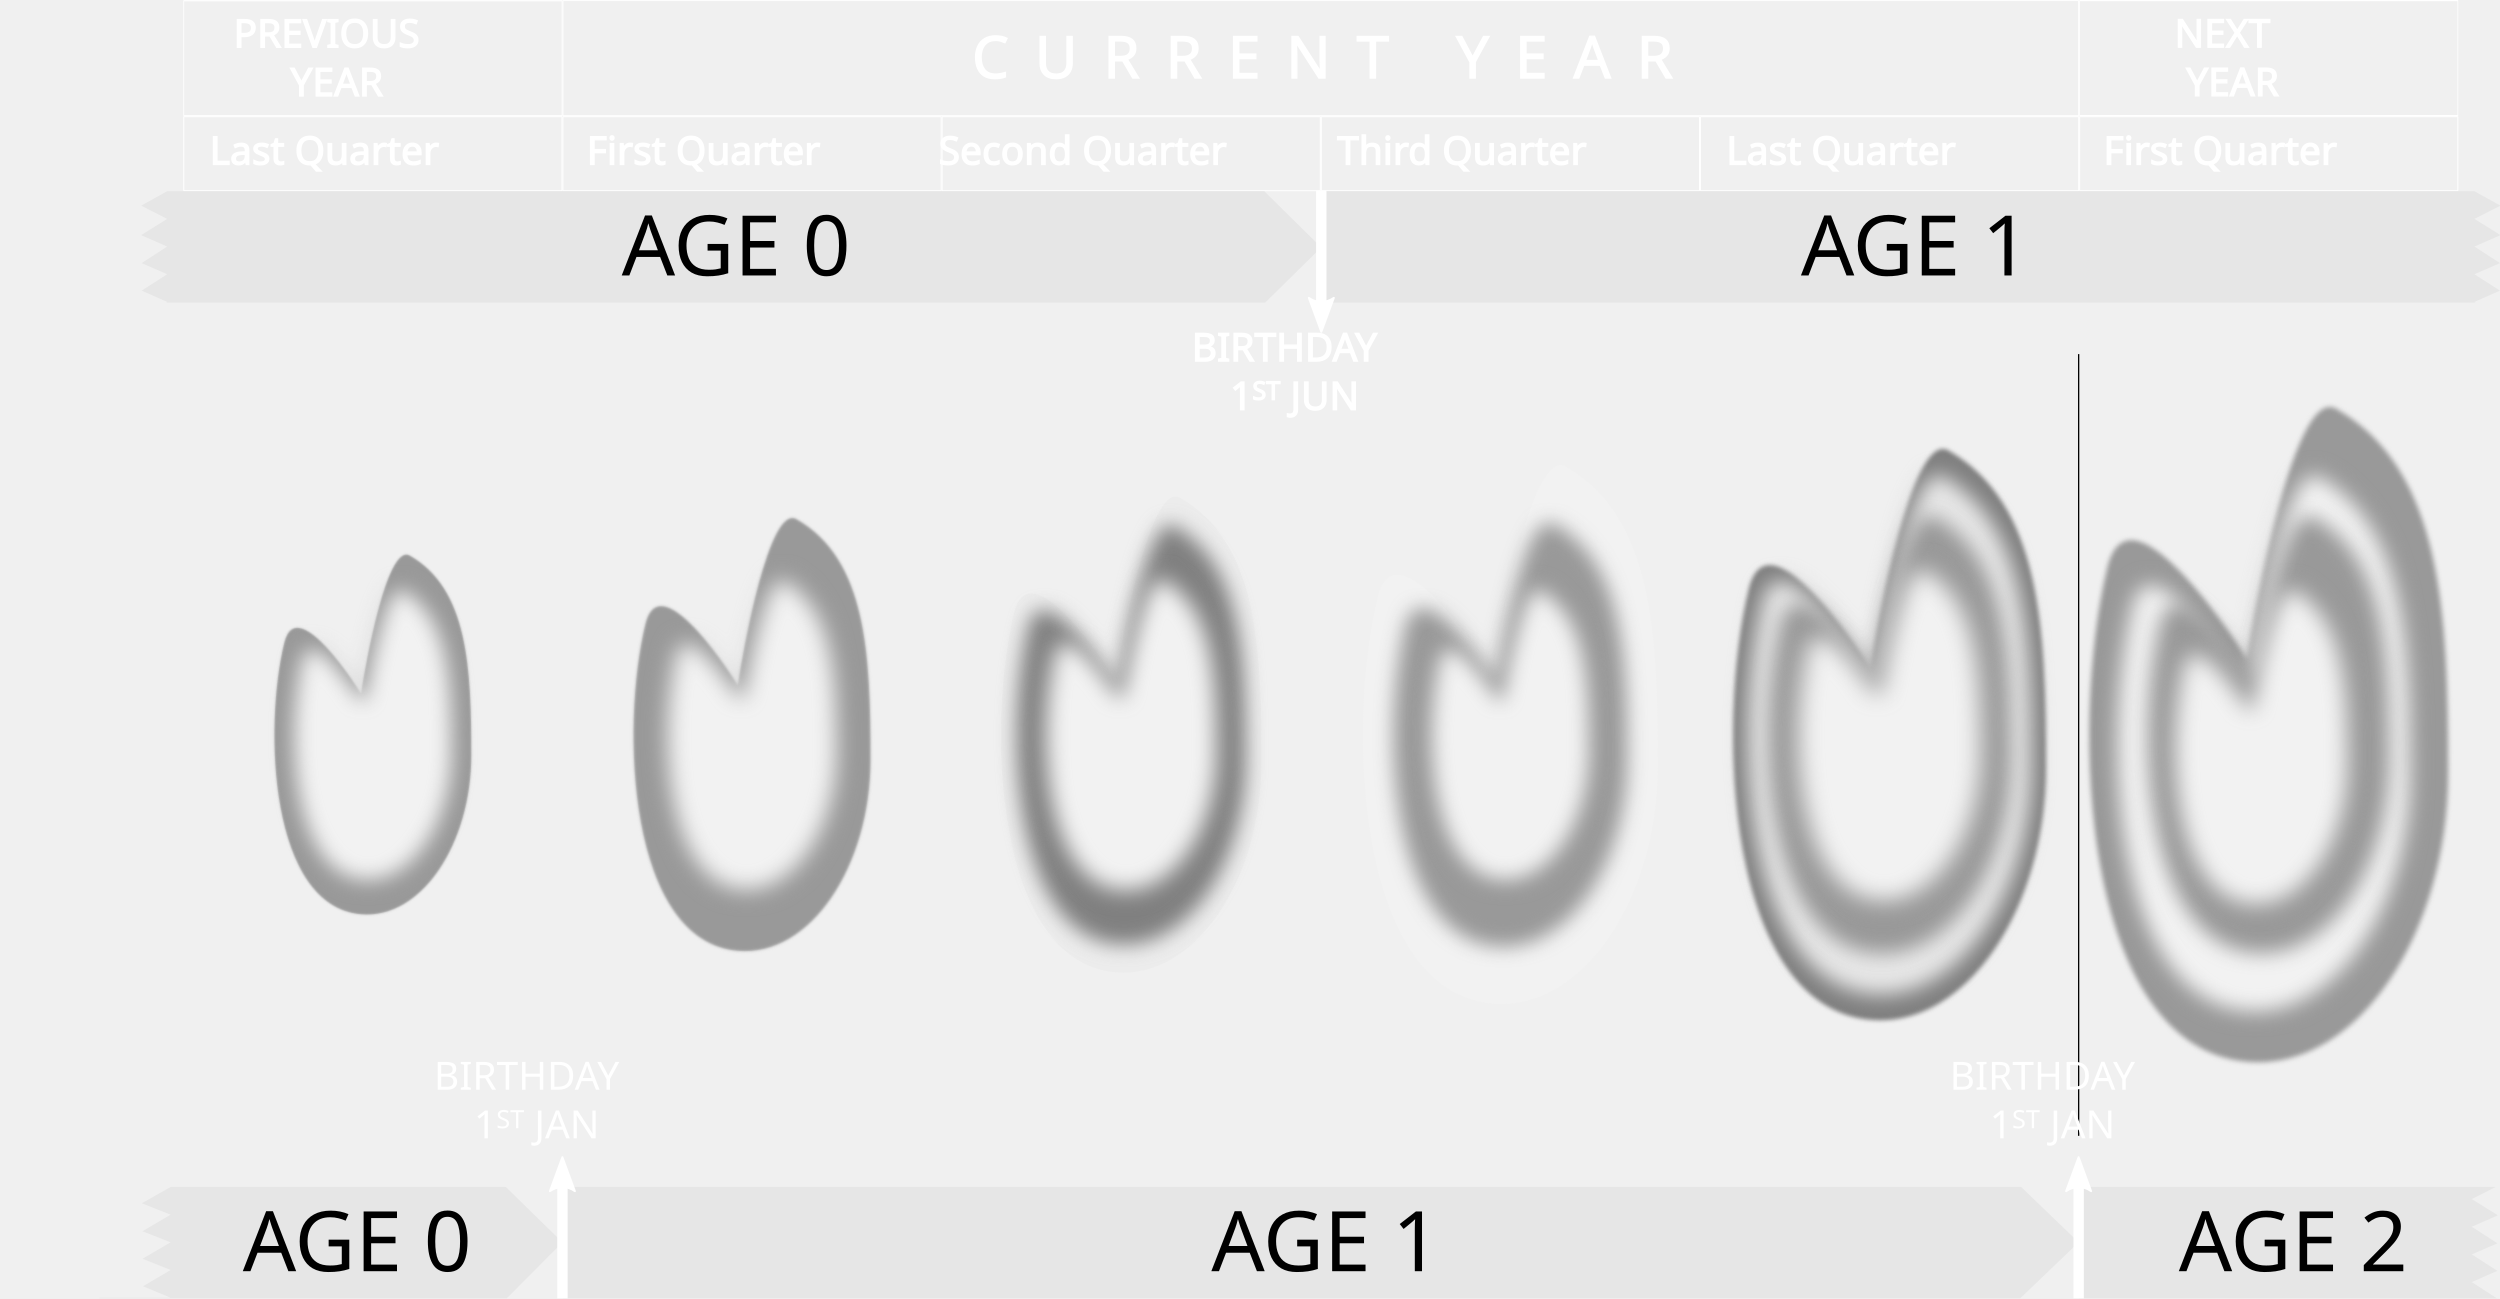
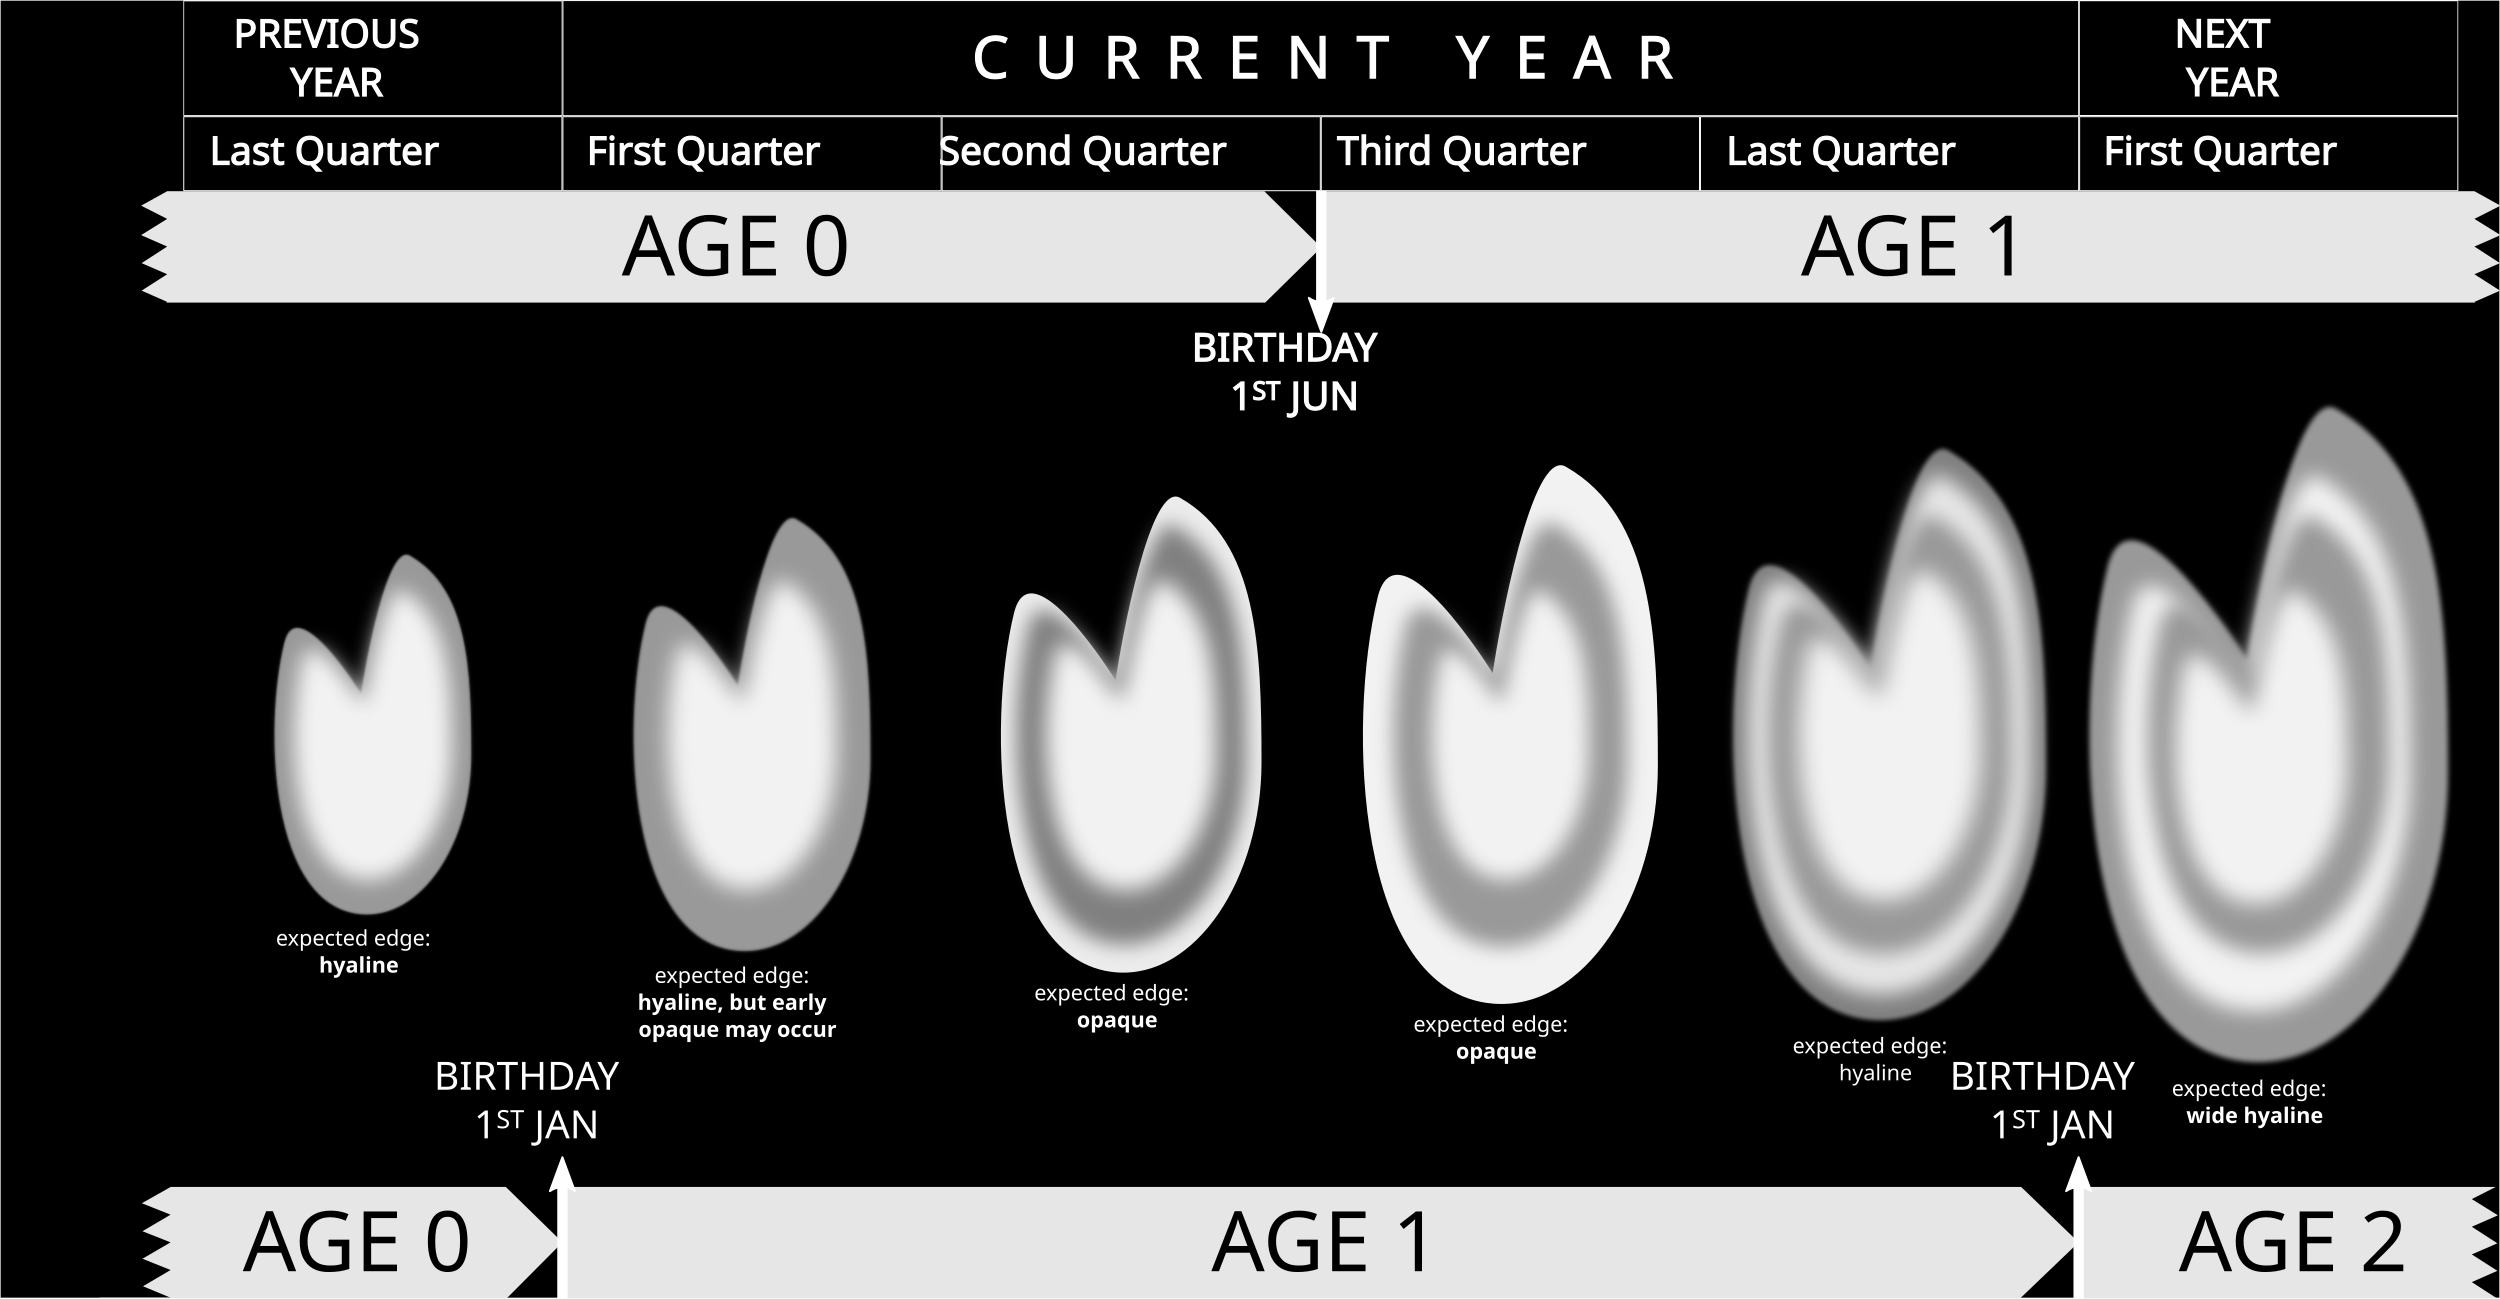
<svg xmlns="http://www.w3.org/2000/svg" version="1.1" id="svg2" viewBox="0 0 1927.507 1001.025" height="282.512mm" width="543.985mm">
  <defs id="defs4">
    <marker orient="auto" refY="0" refX="0" id="marker19517" style="overflow:visible">
      <path id="path19519" style="fill:#ffffff;fill-opacity:1;fill-rule:evenodd;stroke:#ffffff;stroke-width:0.625;stroke-linejoin:round;stroke-opacity:1" d="M 8.719,4.034 -2.207,0.016 8.719,-4.002 c -1.745,2.372 -1.735,5.617 -6e-7,8.035 z" transform="matrix(-0.3,0,0,-0.3,0.69,0)" />
    </marker>
    <marker orient="auto" refY="0" refX="0" id="marker19469" style="overflow:visible">
      <path id="path19471" d="M 0,0 5,-5 -12.5,0 5,5 0,0 Z" style="fill:#000000;fill-opacity:1;fill-rule:evenodd;stroke:#000000;stroke-width:1pt;stroke-opacity:1" transform="matrix(-0.2,0,0,-0.2,-1.2,0)" />
    </marker>
    <marker orient="auto" refY="0" refX="0" id="Arrow2Send" style="overflow:visible">
      <path id="path18204" style="fill:#000000;fill-opacity:1;fill-rule:evenodd;stroke:#000000;stroke-width:0.625;stroke-linejoin:round;stroke-opacity:1" d="M 8.719,4.034 -2.207,0.016 8.719,-4.002 c -1.745,2.372 -1.735,5.617 -6e-7,8.035 z" transform="matrix(-0.3,0,0,-0.3,0.69,0)" />
    </marker>
    <marker orient="auto" refY="0" refX="0" id="DiamondM" style="overflow:visible">
      <path id="path18253" d="M 0,-7.071 -7.071,0 0,7.071 7.071,0 0,-7.071 Z" style="fill:#000000;fill-opacity:1;fill-rule:evenodd;stroke:#000000;stroke-width:1pt;stroke-opacity:1" transform="scale(0.4,0.4)" />
    </marker>
    <marker orient="auto" refY="0" refX="0" id="Arrow2Lend" style="overflow:visible">
      <path id="path18192" style="fill:#000000;fill-opacity:1;fill-rule:evenodd;stroke:#000000;stroke-width:0.625;stroke-linejoin:round;stroke-opacity:1" d="M 8.719,4.034 -2.207,0.016 8.719,-4.002 c -1.745,2.372 -1.735,5.617 -6e-7,8.035 z" transform="matrix(-1.1,0,0,-1.1,-1.1,0)" />
    </marker>
    <marker orient="auto" refY="0" refX="0" id="marker19399" style="overflow:visible">
      <path id="path19401" d="M 0,0 5,-5 -12.5,0 5,5 0,0 Z" style="fill:#000000;fill-opacity:1;fill-rule:evenodd;stroke:#000000;stroke-width:1pt;stroke-opacity:1" transform="matrix(-0.2,0,0,-0.2,-1.2,0)" />
    </marker>
    <marker orient="auto" refY="0" refX="0" id="marker19205" style="overflow:visible">
      <path id="path19207" d="M 0,0 5,-5 -12.5,0 5,5 0,0 Z" style="fill:#000000;fill-opacity:1;fill-rule:evenodd;stroke:#000000;stroke-width:1pt;stroke-opacity:1" transform="matrix(-0.2,0,0,-0.2,-1.2,0)" />
    </marker>
    <marker style="overflow:visible" id="marker18567" refX="0" refY="0" orient="auto">
      <path transform="matrix(-0.2,0,0,-0.2,-1.2,0)" style="fill:#000000;fill-opacity:1;fill-rule:evenodd;stroke:#000000;stroke-width:1pt;stroke-opacity:1" d="M 0,0 5,-5 -12.5,0 5,5 0,0 Z" id="path18569" />
    </marker>
    <marker style="overflow:visible" id="Arrow1Send" refX="0" refY="0" orient="auto">
      <path transform="matrix(-0.2,0,0,-0.2,-1.2,0)" style="fill:#000000;fill-opacity:1;fill-rule:evenodd;stroke:#000000;stroke-width:1pt;stroke-opacity:1" d="M 0,0 5,-5 -12.5,0 5,5 0,0 Z" id="path18186" />
    </marker>
    <marker style="overflow:visible" id="marker18453" refX="0" refY="0" orient="auto">
      <path transform="scale(-0.6,-0.6)" d="M 8.719,4.034 -2.207,0.016 8.719,-4.002 c -1.745,2.372 -1.735,5.617 -6e-7,8.035 z" style="fill:#000000;fill-opacity:1;fill-rule:evenodd;stroke:#000000;stroke-width:0.625;stroke-linejoin:round;stroke-opacity:1" id="path18455" />
    </marker>
    <marker style="overflow:visible" id="Arrow2Mend" refX="0" refY="0" orient="auto">
      <path transform="scale(-0.6,-0.6)" d="M 8.719,4.034 -2.207,0.016 8.719,-4.002 c -1.745,2.372 -1.735,5.617 -6e-7,8.035 z" style="fill:#000000;fill-opacity:1;fill-rule:evenodd;stroke:#000000;stroke-width:0.625;stroke-linejoin:round;stroke-opacity:1" id="path18198" />
    </marker>
    <filter height="1.091" y="-0.045" width="1.166" x="-0.083" id="filter17736" style="color-interpolation-filters:sRGB">
      <feGaussianBlur id="feGaussianBlur17738" stdDeviation="7.641" />
    </filter>
    <filter height="1.091" y="-0.045" width="1.166" x="-0.083" id="filter17740" style="color-interpolation-filters:sRGB">
      <feGaussianBlur id="feGaussianBlur17742" stdDeviation="7.641" />
    </filter>
    <filter height="1.11" y="-0.055" width="1.201" x="-0.1" id="filter17744" style="color-interpolation-filters:sRGB">
      <feGaussianBlur id="feGaussianBlur17746" stdDeviation="7.641" />
    </filter>
    <filter height="1.11" y="-0.055" width="1.201" x="-0.1" id="filter17748" style="color-interpolation-filters:sRGB">
      <feGaussianBlur id="feGaussianBlur17750" stdDeviation="7.641" />
    </filter>
    <filter height="1.161" y="-0.081" width="1.295" x="-0.148" id="filter17752" style="color-interpolation-filters:sRGB">
      <feGaussianBlur id="feGaussianBlur17754" stdDeviation="7.641" />
    </filter>
    <filter height="1.161" y="-0.081" width="1.295" x="-0.148" id="filter17756" style="color-interpolation-filters:sRGB">
      <feGaussianBlur id="feGaussianBlur17758" stdDeviation="7.641" />
    </filter>
    <filter height="1.11" y="-0.055" width="1.201" x="-0.1" id="filter17760" style="color-interpolation-filters:sRGB">
      <feGaussianBlur id="feGaussianBlur17762" stdDeviation="7.641" />
    </filter>
    <filter height="1.161" y="-0.081" width="1.295" x="-0.148" id="filter17764" style="color-interpolation-filters:sRGB">
      <feGaussianBlur id="feGaussianBlur17766" stdDeviation="7.641" />
    </filter>
    <filter height="1.11" y="-0.055" width="1.201" x="-0.1" id="filter17768" style="color-interpolation-filters:sRGB">
      <feGaussianBlur id="feGaussianBlur17770" stdDeviation="7.641" />
    </filter>
    <filter height="1.161" y="-0.081" width="1.295" x="-0.148" id="filter17772" style="color-interpolation-filters:sRGB">
      <feGaussianBlur id="feGaussianBlur17774" stdDeviation="7.641" />
    </filter>
    <filter height="1.161" y="-0.081" width="1.295" x="-0.148" id="filter17776" style="color-interpolation-filters:sRGB">
      <feGaussianBlur id="feGaussianBlur17778" stdDeviation="7.641" />
    </filter>
    <filter height="1.161" y="-0.081" width="1.295" x="-0.148" id="filter17780" style="color-interpolation-filters:sRGB">
      <feGaussianBlur id="feGaussianBlur17782" stdDeviation="7.641" />
    </filter>
    <filter height="1.019" y="-0.009" width="1.034" x="-0.017" id="filter17981" style="color-interpolation-filters:sRGB">
      <feGaussianBlur id="feGaussianBlur17983" stdDeviation="1.955" />
    </filter>
    <filter height="1.019" y="-0.009" width="1.034" x="-0.017" id="filter17989" style="color-interpolation-filters:sRGB">
      <feGaussianBlur id="feGaussianBlur17991" stdDeviation="1.704" />
    </filter>
    <filter height="1.019" y="-0.009" width="1.034" x="-0.017" id="filter18025" style="color-interpolation-filters:sRGB">
      <feGaussianBlur id="feGaussianBlur18027" stdDeviation="1.292" />
    </filter>
    <filter height="1.019" y="-0.009" width="1.034" x="-0.017" id="filter18065" style="color-interpolation-filters:sRGB">
      <feGaussianBlur id="feGaussianBlur18067" stdDeviation="1.073" />
    </filter>
    <marker orient="auto" refY="0" refX="0" id="marker19517-9" style="overflow:visible">
      <path id="path19519-9" style="fill:#000000;fill-opacity:1;fill-rule:evenodd;stroke:#000000;stroke-width:0.625;stroke-linejoin:round;stroke-opacity:1" d="M 8.719,4.034 -2.207,0.016 8.719,-4.002 c -1.745,2.372 -1.735,5.617 -6e-7,8.035 z" transform="matrix(-0.3,0,0,-0.3,0.69,0)" />
    </marker>
    <marker orient="auto" refY="0" refX="0" id="marker19517-8" style="overflow:visible">
      <path id="path19519-1" style="fill:#ffffff;fill-opacity:1;fill-rule:evenodd;stroke:#ffffff;stroke-width:0.625;stroke-linejoin:round;stroke-opacity:1" d="M 8.719,4.034 -2.207,0.016 8.719,-4.002 c -1.745,2.372 -1.735,5.617 -6e-7,8.035 z" transform="matrix(-0.3,0,0,-0.3,0.69,0)" />
    </marker>
    <marker orient="auto" refY="0" refX="0" id="marker19517-8-1" style="overflow:visible">
      <path id="path19519-1-1" style="fill:#ffffff;fill-opacity:1;fill-rule:evenodd;stroke:#ffffff;stroke-width:0.625;stroke-linejoin:round;stroke-opacity:1" d="M 8.719,4.034 -2.207,0.016 8.719,-4.002 c -1.745,2.372 -1.735,5.617 -6e-7,8.035 z" transform="matrix(-0.3,0,0,-0.3,0.69,0)" />
    </marker>
  </defs>
  <g transform="translate(-310.4451,2202.694)" id="layer1">
+     <rect style="opacity:1;fill:#000000;fill-opacity:1;stroke:#ffffff;stroke-width:1;stroke-linecap:butt;stroke-linejoin:round;stroke-miterlimit:4;stroke-dasharray:none;stroke-dashoffset:0" id="rect3505" width="1927.507" height="1001.025" x="310.445" y="-2202.694" />
    <g transform="translate(0,-126)" id="g18625" style="fill:none;stroke:#ffffff">
      <g id="g4795" transform="translate(582.8186,-2212.903)" style="fill:none;stroke:#ffffff">
        <rect y="226.174" x="161.645" height="57.051" width="291.596" id="rect4748" style="opacity:1;fill:none;fill-opacity:1;stroke:#ffffff;stroke-width:0.75;stroke-linecap:square;stroke-linejoin:bevel;stroke-miterlimit:4;stroke-dasharray:none;stroke-opacity:1" />
        <text id="text4750" y="263.005" x="305.158" style="font-style:normal;font-variant:normal;font-weight:normal;font-stretch:normal;font-size:30px;line-height:125%;font-family:'Gill Sans MT';-inkscape-font-specification:'Gill Sans MT, Normal';text-align:center;letter-spacing:0px;word-spacing:0px;writing-mode:lr-tb;text-anchor:middle;fill:#ffffff;fill-opacity:1;stroke:#ffffff;stroke-width:1px;stroke-linecap:butt;stroke-linejoin:miter;stroke-opacity:1;" xml:space="preserve">
          <tspan y="263.005" x="305.158" id="tspan4752">First Quarter</tspan>
        </text>
      </g>
      <g id="g4800" transform="translate(592.0206,-2198.112)" style="fill:none;stroke:#ffffff">
        <rect y="211.383" x="444.789" height="57.051" width="291.596" id="rect4748-9" style="opacity:1;fill:none;fill-opacity:1;stroke:#ffffff;stroke-width:0.75;stroke-linecap:square;stroke-linejoin:bevel;stroke-miterlimit:4;stroke-dasharray:none;stroke-opacity:1" />
        <text id="text4750-0" y="248.214" x="588.302" style="font-style:normal;font-variant:normal;font-weight:normal;font-stretch:normal;font-size:30px;line-height:125%;font-family:'Gill Sans MT';-inkscape-font-specification:'Gill Sans MT, Normal';text-align:center;letter-spacing:0px;word-spacing:0px;writing-mode:lr-tb;text-anchor:middle;fill:#ffffff;fill-opacity:1;stroke:#ffffff;stroke-width:1px;stroke-linecap:butt;stroke-linejoin:miter;stroke-opacity:1;" xml:space="preserve">
          <tspan y="248.214" x="588.302" id="tspan4752-9">Second Quarter</tspan>
        </text>
      </g>
      <g id="g4810" transform="translate(1084.796,-2311.158)" style="fill:none;stroke:#ffffff">
        <rect y="324.429" x="536.705" height="57.051" width="291.596" id="rect4748-1" style="opacity:1;fill:none;fill-opacity:1;stroke:#ffffff;stroke-width:0.75;stroke-linecap:square;stroke-linejoin:bevel;stroke-miterlimit:4;stroke-dasharray:none;stroke-opacity:1" />
        <text id="text4750-7" y="361.261" x="680.218" style="font-style:normal;font-variant:normal;font-weight:normal;font-stretch:normal;font-size:30px;line-height:125%;font-family:'Gill Sans MT';-inkscape-font-specification:'Gill Sans MT, Normal';text-align:center;letter-spacing:0px;word-spacing:0px;writing-mode:lr-tb;text-anchor:middle;fill:#ffffff;fill-opacity:1;stroke:#ffffff;stroke-width:1px;stroke-linecap:butt;stroke-linejoin:miter;stroke-opacity:1;" xml:space="preserve">
          <tspan y="361.261" x="680.218" id="tspan4752-7">Last Quarter</tspan>
        </text>
      </g>
      <g id="g4805" transform="translate(582.2054,-2224.525)" style="fill:none;stroke:#ffffff">
        <rect y="237.796" x="746.95" height="57.051" width="291.596" id="rect4748-11" style="opacity:1;fill:none;fill-opacity:1;stroke:#ffffff;stroke-width:0.75;stroke-linecap:square;stroke-linejoin:bevel;stroke-miterlimit:4;stroke-dasharray:none;stroke-opacity:1" />
        <text id="text4750-5" y="274.627" x="890.463" style="font-style:normal;font-variant:normal;font-weight:normal;font-stretch:normal;font-size:30px;line-height:125%;font-family:'Gill Sans MT';-inkscape-font-specification:'Gill Sans MT, Normal';text-align:center;letter-spacing:0px;word-spacing:0px;writing-mode:lr-tb;text-anchor:middle;fill:#ffffff;fill-opacity:1;stroke:#ffffff;stroke-width:1px;stroke-linecap:butt;stroke-linejoin:miter;stroke-opacity:1;" xml:space="preserve">
          <tspan y="274.627" x="890.463" id="tspan4752-97">Third Quarter</tspan>
        </text>
      </g>
      <g id="g4810-7" transform="translate(-84.58708,-2311.158)" style="fill:none;stroke:#ffffff">
        <rect y="324.429" x="536.705" height="57.051" width="291.596" id="rect4748-1-6" style="opacity:1;fill:none;fill-opacity:1;stroke:#ffffff;stroke-width:0.75;stroke-linecap:square;stroke-linejoin:bevel;stroke-miterlimit:4;stroke-dasharray:none;stroke-opacity:1" />
        <text id="text4750-7-7" y="361.261" x="680.218" style="font-style:normal;font-variant:normal;font-weight:normal;font-stretch:normal;font-size:30px;line-height:125%;font-family:'Gill Sans MT';-inkscape-font-specification:'Gill Sans MT, Normal';text-align:center;letter-spacing:0px;word-spacing:0px;writing-mode:lr-tb;text-anchor:middle;fill:#ffffff;fill-opacity:1;stroke:#ffffff;stroke-width:1px;stroke-linecap:butt;stroke-linejoin:miter;stroke-opacity:1;" xml:space="preserve">
          <tspan y="361.261" x="680.218" id="tspan4752-7-3">Last Quarter</tspan>
        </text>
      </g>
      <g id="g4795-6" transform="translate(1752.202,-2212.903)" style="fill:none;stroke:#ffffff">
        <rect y="226.174" x="161.645" height="57.051" width="291.596" id="rect4748-5" style="opacity:1;fill:none;fill-opacity:1;stroke:#ffffff;stroke-width:0.75;stroke-linecap:square;stroke-linejoin:bevel;stroke-miterlimit:4;stroke-dasharray:none;stroke-opacity:1" />
        <text id="text4750-6" y="263.005" x="305.158" style="font-style:normal;font-variant:normal;font-weight:normal;font-stretch:normal;font-size:30px;line-height:125%;font-family:'Gill Sans MT';-inkscape-font-specification:'Gill Sans MT, Normal';text-align:center;letter-spacing:0px;word-spacing:0px;writing-mode:lr-tb;text-anchor:middle;fill:#ffffff;fill-opacity:1;stroke:#ffffff;stroke-width:1px;stroke-linecap:butt;stroke-linejoin:miter;stroke-opacity:1;" xml:space="preserve">
          <tspan y="263.005" x="305.158" id="tspan4752-3">First Quarter</tspan>
        </text>
      </g>
      <rect style="opacity:1;fill:none;fill-opacity:1;stroke:#ffffff;stroke-width:0.75;stroke-linecap:square;stroke-linejoin:bevel;stroke-miterlimit:4;stroke-dasharray:none;stroke-opacity:1" id="rect16527" width="1168.633" height="88.747" x="744.464" y="-2076.226" />
      <g id="g4810-7-8" transform="matrix(1.000243,0,0,1.553958,-84.71727,-2580.286)" style="fill:none;stroke:#ffffff">
        <rect y="324.429" x="536.705" height="57.051" width="291.596" id="rect4748-1-6-5" style="opacity:1;fill:none;fill-opacity:1;stroke:#ffffff;stroke-width:0.602;stroke-linecap:square;stroke-linejoin:bevel;stroke-miterlimit:4;stroke-dasharray:none;stroke-opacity:1" />
      </g>
      <g id="g4810-7-8-1" transform="matrix(1.000243,0,0,1.553958,1376.937,-2580.376)" style="fill:none;stroke:#ffffff">
        <rect y="324.429" x="536.705" height="57.051" width="291.596" id="rect4748-1-6-5-5" style="opacity:1;fill:none;fill-opacity:1;stroke:#ffffff;stroke-width:0.602;stroke-linecap:square;stroke-linejoin:bevel;stroke-miterlimit:4;stroke-dasharray:none;stroke-opacity:1" />
      </g>
      <text id="text4750-7-7-9" y="-2040.18" x="597.402" style="font-style:normal;font-variant:normal;font-weight:normal;font-stretch:normal;font-size:30px;line-height:125%;font-family:'Gill Sans MT';-inkscape-font-specification:'Gill Sans MT, Normal';text-align:center;letter-spacing:0px;word-spacing:0px;writing-mode:lr-tb;text-anchor:middle;fill:#ffffff;fill-opacity:1;stroke:#ffffff;stroke-width:1px;stroke-linecap:butt;stroke-linejoin:miter;stroke-opacity:1;" xml:space="preserve">
        <tspan y="-2040.18" x="597.402" id="tspan4752-7-3-8">PREVIOUS</tspan>
        <tspan y="-2002.68" x="597.402" id="tspan16589">YEAR</tspan>
      </text>
      <text id="text4750-7-7-9-4" y="-2040.271" x="2059.057" style="font-style:normal;font-variant:normal;font-weight:normal;font-stretch:normal;font-size:30px;line-height:125%;font-family:'Gill Sans MT';-inkscape-font-specification:'Gill Sans MT, Normal';text-align:center;letter-spacing:0px;word-spacing:0px;writing-mode:lr-tb;text-anchor:middle;fill:#ffffff;fill-opacity:1;stroke:#ffffff;stroke-width:1px;stroke-linecap:butt;stroke-linejoin:miter;stroke-opacity:1;" xml:space="preserve">
        <tspan y="-2040.271" x="2059.057" id="tspan16589-1">NEXT</tspan>
        <tspan y="-2002.771" x="2059.057" id="tspan16614">YEAR</tspan>
      </text>
      <text xml:space="preserve" style="font-style:normal;font-variant:normal;font-weight:normal;font-stretch:normal;font-size:30px;line-height:125%;font-family:'Gill Sans MT';-inkscape-font-specification:'Gill Sans MT, Normal';text-align:start;letter-spacing:0px;word-spacing:0px;writing-mode:lr-tb;text-anchor:start;fill:#ffffff;fill-opacity:1;stroke:#ffffff;stroke-width:1px;stroke-linecap:butt;stroke-linejoin:miter;stroke-opacity:1;" x="1059.863" y="-2016.483" id="text16616">
        <tspan id="tspan16618" x="1059.863" y="-2016.483" style="font-size:45px;letter-spacing:20px;fill:#ffffff;stroke:#ffffff;">CURRENT YEAR</tspan>
      </text>
    </g>
    <text xml:space="preserve" style="font-style:normal;font-variant:normal;font-weight:normal;font-stretch:normal;font-size:30px;line-height:125%;font-family:'Gill Sans MT';-inkscape-font-specification:'Gill Sans MT, Normal';text-align:start;letter-spacing:0px;word-spacing:0px;writing-mode:lr-tb;text-anchor:start;fill:#000000;fill-opacity:1;stroke:none;stroke-width:1px;stroke-linecap:butt;stroke-linejoin:miter;stroke-opacity:1" x="191.775" y="109.943" id="text4255">
      <tspan id="tspan4257" x="191.775" y="109.943" style="text-align:center;text-anchor:middle" />
    </text>
    <text id="text4395" y="109.569" x="191.248" style="font-style:normal;font-variant:normal;font-weight:normal;font-stretch:normal;font-size:30px;line-height:125%;font-family:'Gill Sans MT';-inkscape-font-specification:'Gill Sans MT, Normal';text-align:start;letter-spacing:0px;word-spacing:0px;writing-mode:lr-tb;text-anchor:start;fill:#000000;fill-opacity:1;stroke:none;stroke-width:1px;stroke-linecap:butt;stroke-linejoin:miter;stroke-opacity:1" xml:space="preserve">
      <tspan y="109.569" x="191.248" id="tspan4397" />
    </text>
    <path style="opacity:1;fill:#e6e6e6;fill-opacity:1;stroke-width:10;stroke-linecap:butt;stroke-linejoin:round;stroke-miterlimit:4;stroke-dasharray:none;stroke-dashoffset:0" d="m 419.609,-2055.302 0,0.035 19.729,0 -19.729,10.939 0,0.393 19.729,10.004 -19.729,12.258 0,0.436 19.729,8.643 -19.729,12.766 19.729,8.57 -19.729,12.646 19.729,8.689 -0.809,0.523 847.378,0 43.241,-42.524 -43.976,-43.378 z" id="rect18664" />
    <g transform="translate(0,1.014006739e-5)" id="g18069">
      <path style="opacity:1;fill:#999999;fill-opacity:1;stroke:none;stroke-width:0.75;stroke-linecap:square;stroke-linejoin:bevel;stroke-miterlimit:4;stroke-dasharray:none;stroke-opacity:1;filter:url(#filter18065)" d="m 673.825,-1620.24 c 0,67.642 -38.189,126.4 -84.931,122.476 -70.608,-5.926 -75.31,-143.687 -59.254,-209.395 9.876,-40.416 59.145,39.13 59.145,39.13 3.372,-22.196 20.056,-116.343 37.637,-106.294 44.931,25.681 47.403,86.441 47.403,154.083 z" id="path4866" />
      <path style="opacity:1;fill:#f2f2f2;fill-opacity:1;stroke:#000000;stroke-width:0.75;stroke-linecap:square;stroke-linejoin:bevel;stroke-miterlimit:4;stroke-dasharray:none;stroke-opacity:1;filter:url(#filter17780)" d="m 660.041,-1623.154 c 0,55.385 -31.254,103.496 -69.508,100.284 -57.786,-4.852 -61.634,-117.651 -48.494,-171.453 8.082,-33.093 48.404,32.039 48.404,32.039 2.759,-18.174 16.414,-95.262 30.802,-87.034 36.772,21.027 38.795,70.778 38.795,126.164 z" id="path4866-9" />
    </g>
    <g transform="translate(0,-4.238304427e-6)" id="g18073">
      <path style="opacity:1;fill:#999999;fill-opacity:1;stroke:none;stroke-width:0.75;stroke-linecap:square;stroke-linejoin:bevel;stroke-miterlimit:4;stroke-dasharray:none;stroke-opacity:1;filter:url(#filter18025)" d="m 981.639,-1616.969 c 0,81.395 -45.971,152.099 -102.238,147.379 -84.996,-7.131 -90.656,-172.902 -71.329,-251.97 11.888,-48.633 71.197,47.086 71.197,47.086 4.059,-26.709 24.143,-139.998 45.307,-127.906 54.087,30.902 57.063,104.017 57.063,185.412 z" id="path4866-5" />
      <path style="opacity:1;fill:#f2f2f2;fill-opacity:1;stroke:#000000;stroke-width:0.702;stroke-linecap:square;stroke-linejoin:bevel;stroke-miterlimit:4;stroke-dasharray:none;stroke-opacity:1;filter:url(#filter17776)" d="m 952.386,-1623.153 c 0,55.385 -31.254,103.496 -69.508,100.284 -57.786,-4.852 -61.634,-117.651 -48.494,-171.453 8.082,-33.093 48.404,32.039 48.404,32.039 2.759,-18.174 16.414,-95.262 30.802,-87.034 36.772,21.027 38.795,70.778 38.795,126.164 z" id="path4866-9-0" transform="matrix(1.072223,0,0,1.064763,-64.29728,105.9732)" />
    </g>
    <g transform="translate(0,-2.888601557e-6)" id="g18082">
      <path style="opacity:1;fill:#f2f2f2;fill-opacity:1;stroke:none;stroke-width:0.75;stroke-linecap:square;stroke-linejoin:bevel;stroke-miterlimit:4;stroke-dasharray:none;stroke-opacity:1" d="m 1588.664,-1612.246 c 0,101.256 -57.207,189.213 -127.225,183.341 -105.769,-8.871 -112.813,-215.092 -88.762,-313.453 14.794,-60.5 88.597,58.575 88.597,58.575 5.051,-33.226 30.044,-174.159 56.38,-159.117 67.306,38.442 71.009,129.398 71.009,230.654 z" id="path4866-5-0-4-7" />
      <path style="opacity:1;fill:#999999;fill-opacity:1;stroke:#000000;stroke-width:0.774;stroke-linecap:square;stroke-linejoin:bevel;stroke-miterlimit:4;stroke-dasharray:none;stroke-opacity:1;filter:url(#filter17768)" d="m 1566.331,-1616.968 c 0,81.395 -45.971,152.099 -102.238,147.379 -84.996,-7.131 -90.656,-172.902 -71.329,-251.97 11.888,-48.633 71.197,47.086 71.197,47.086 4.059,-26.709 24.143,-139.998 45.307,-127.906 54.087,30.902 57.063,104.017 57.063,185.412 z" id="path4866-5-0-5" transform="matrix(0.9672655,0,0,0.9697426,48.28183,-49.51095)" />
      <path style="opacity:1;fill:#f2f2f2;fill-opacity:1;stroke:#000000;stroke-width:0.75;stroke-linecap:square;stroke-linejoin:bevel;stroke-miterlimit:4;stroke-dasharray:none;stroke-opacity:1;filter:url(#filter17764)" d="m 1537.077,-1623.151 c 0,55.385 -31.254,103.496 -69.508,100.284 -57.786,-4.852 -61.634,-117.651 -48.494,-171.453 8.082,-33.093 48.404,32.039 48.404,32.039 2.759,-18.174 16.414,-95.262 30.802,-87.034 36.772,21.027 38.795,70.778 38.795,126.164 z" id="path4866-9-0-4-7" />
    </g>
    <g transform="translate(0,-4.544372132e-6)" id="g18093">
      <path id="path4866-5-0-4-7-1-7" d="m 2197.968,-1607.042 c 0,123.142 -69.589,230.111 -154.763,222.969 -128.663,-10.789 -137.232,-261.583 -107.974,-381.205 17.996,-73.577 107.774,71.236 107.774,71.236 6.144,-40.407 36.547,-211.803 68.584,-193.509 81.874,46.752 86.379,157.367 86.379,280.51 z" style="opacity:1;fill:#999999;fill-opacity:1;stroke:none;stroke-width:0.75;stroke-linecap:square;stroke-linejoin:bevel;stroke-miterlimit:4;stroke-dasharray:none;stroke-opacity:1;filter:url(#filter17981)" />
      <path style="opacity:1;fill:#f2f2f2;fill-opacity:1;stroke:#000000;stroke-width:0.725;stroke-linecap:square;stroke-linejoin:bevel;stroke-miterlimit:4;stroke-dasharray:none;stroke-opacity:1;filter:url(#filter17736)" d="m 2170.08,-1612.939 c 0,98.34 -55.559,183.763 -123.561,178.06 -102.723,-8.616 -109.564,-208.897 -86.205,-304.425 14.368,-58.758 86.046,56.888 86.046,56.888 4.905,-32.269 29.178,-169.143 54.756,-154.534 65.367,37.335 68.964,125.671 68.964,224.011 z" id="path4866-5-0-4-7-1" transform="matrix(1.035099,0,0,1.032837,-76.16694,60.35505)" />
      <path style="opacity:1;fill:#999999;fill-opacity:1;stroke:#000000;stroke-width:0.75;stroke-linecap:square;stroke-linejoin:bevel;stroke-miterlimit:4;stroke-dasharray:none;stroke-opacity:1;filter:url(#filter17760)" d="m 2151.022,-1616.967 c 0,81.395 -45.971,152.099 -102.238,147.379 -84.996,-7.131 -90.656,-172.902 -71.329,-251.97 11.888,-48.633 71.197,47.086 71.197,47.086 4.059,-26.709 24.143,-139.998 45.307,-127.906 54.087,30.902 57.063,104.017 57.063,185.412 z" id="path4866-5-0-5-5" />
      <path style="opacity:1;fill:#f2f2f2;fill-opacity:1;stroke:#000000;stroke-width:0.69;stroke-linecap:square;stroke-linejoin:bevel;stroke-miterlimit:4;stroke-dasharray:none;stroke-opacity:1;filter:url(#filter17756)" d="m 2121.769,-1623.15 c 0,55.385 -31.254,103.496 -69.508,100.284 -57.786,-4.852 -61.634,-117.651 -48.494,-171.453 8.082,-33.093 48.404,32.039 48.404,32.039 2.759,-18.174 16.414,-95.262 30.802,-87.034 36.772,21.027 38.795,70.778 38.795,126.164 z" id="path4866-9-0-4-7-9" transform="matrix(1.091027,0,0,1.081625,-193.1375,142.8372)" />
    </g>
    <g transform="translate(0,1.181611879e-6)" id="g18087">
      <path id="path4866-5-0-4-7-1-7-3" d="m 1887.904,-1610.79 c 0,107.382 -60.675,200.659 -134.939,194.431 -112.182,-9.408 -119.653,-228.103 -94.143,-332.415 15.691,-64.16 93.969,62.118 93.969,62.118 5.357,-35.236 31.865,-184.694 59.798,-168.742 71.386,40.768 75.315,137.226 75.315,244.607 z" style="opacity:1;fill:#808080;fill-opacity:1;stroke:none;stroke-width:0.75;stroke-linecap:square;stroke-linejoin:bevel;stroke-miterlimit:4;stroke-dasharray:none;stroke-opacity:1;filter:url(#filter17989)" />
      <path style="opacity:1;fill:#e6e6e6;fill-opacity:1;stroke:#000000;stroke-width:0.75;stroke-linecap:square;stroke-linejoin:bevel;stroke-miterlimit:4;stroke-dasharray:none;stroke-opacity:1;filter:url(#filter17740)" d="m 1877.734,-1612.939 c 0,98.34 -55.559,183.763 -123.561,178.06 -102.723,-8.616 -109.564,-208.897 -86.205,-304.425 14.368,-58.758 86.046,56.888 86.046,56.888 4.905,-32.269 29.178,-169.143 54.756,-154.534 65.367,37.335 68.964,125.671 68.964,224.011 z" id="path4866-5-0-4-7-1-3" />
      <path style="opacity:1;fill:#999999;fill-opacity:1;stroke:#000000;stroke-width:0.75;stroke-linecap:square;stroke-linejoin:bevel;stroke-miterlimit:4;stroke-dasharray:none;stroke-opacity:1;filter:url(#filter17744)" d="m 1858.676,-1616.967 c 0,81.395 -45.971,152.099 -102.238,147.379 -84.996,-7.131 -90.656,-172.902 -71.329,-251.97 11.888,-48.633 71.197,47.086 71.197,47.086 4.059,-26.709 24.143,-139.998 45.307,-127.906 54.087,30.902 57.063,104.017 57.063,185.412 z" id="path4866-5-0-5-5-8" />
      <path style="opacity:1;fill:#f2f2f2;fill-opacity:1;stroke:#000000;stroke-width:0.653;stroke-linecap:square;stroke-linejoin:bevel;stroke-miterlimit:4;stroke-dasharray:none;stroke-opacity:1;filter:url(#filter17752)" d="m 1829.423,-1623.151 c 0,55.385 -31.254,103.496 -69.508,100.284 -57.786,-4.852 -61.634,-117.651 -48.494,-171.453 8.082,-33.093 48.404,32.039 48.404,32.039 2.759,-18.174 16.414,-95.262 30.802,-87.034 36.772,21.027 38.795,70.778 38.795,126.164 z" id="path4866-9-0-4-7-9-9" transform="matrix(1.156046,0,0,1.139928,-275.7795,228.9672)" />
    </g>
    <g id="g18077">
      <path style="opacity:1;fill:#ececec;fill-opacity:1" d="m 1283.071,-1615.047 c 0,89.478 -50.542,167.204 -112.403,162.015 -93.447,-7.839 -99.67,-190.072 -78.421,-276.993 13.07,-53.463 78.276,51.762 78.276,51.762 4.462,-29.361 26.544,-153.901 49.812,-140.608 59.465,33.971 62.737,114.347 62.737,203.825 z" id="path4866-5-0-4" />
      <path style="opacity:1;fill:#808080;fill-opacity:1;stroke:none;stroke-width:0.75;stroke-linecap:square;stroke-linejoin:bevel;stroke-miterlimit:4;stroke-dasharray:none;stroke-opacity:1;filter:url(#filter17748)" d="m 1273.985,-1616.969 c 0,81.395 -45.971,152.099 -102.238,147.379 -84.996,-7.131 -90.656,-172.902 -71.329,-251.97 11.888,-48.633 71.197,47.086 71.197,47.086 4.059,-26.709 24.143,-139.998 45.307,-127.906 54.087,30.902 57.063,104.017 57.063,185.412 z" id="path4866-5-0" transform="matrix(0.9672655,0,0,0.9697426,38.71206,-49.51098)" />
      <path style="opacity:1;fill:#f2f2f2;fill-opacity:1;stroke:#000000;stroke-width:0.701;stroke-linecap:square;stroke-linejoin:bevel;stroke-miterlimit:4;stroke-dasharray:none;stroke-opacity:1;filter:url(#filter17772)" d="m 1244.732,-1623.152 c 0,55.385 -31.254,103.496 -69.508,100.284 -57.786,-4.852 -61.634,-117.651 -48.494,-171.453 8.082,-33.093 48.404,32.039 48.404,32.039 2.759,-18.174 16.414,-95.262 30.802,-87.034 36.772,21.027 38.795,70.778 38.795,126.164 z" id="path4866-9-0-4" transform="matrix(1.073405,0,0,1.065823,-86.809,107.7074)" />
    </g>
    <path id="path18124" d="m 1913.097,-1929.678 0,602.714" style="fill:none;fill-rule:evenodd;stroke:#000000;stroke-width:1px;stroke-linecap:butt;stroke-linejoin:miter;stroke-opacity:1" />
    <path style="opacity:1;fill:#e6e6e6;fill-opacity:1;stroke-width:10;stroke-linecap:butt;stroke-linejoin:round;stroke-miterlimit:4;stroke-dasharray:none;stroke-dashoffset:0" d="m 441.82,-1287.573 0.127,0.059 -22.15,12.514 22.15,8.822 -21.697,12.768 21.697,8.568 -21.697,12.648 21.697,8.689 -21.287,12.525 21.287,8.811 -21.901,0 -21.901,0 -10.951,0 0,0.5 313.943,0 42.952,-43.174 -43.676,-42.73 z" id="rect18664-5-1" />
    <path style="opacity:1;fill:#e6e6e6;fill-opacity:1;stroke-width:10;stroke-linecap:butt;stroke-linejoin:round;stroke-miterlimit:4;stroke-dasharray:none;stroke-dashoffset:0" d="m 744.464,-1287.573 1124.269,0 44.364,42.731 -45.088,43.173 -1123.544,0 z" id="rect18664-5-1-1" />
    <path style="opacity:1;fill:#e6e6e6;fill-opacity:1;stroke-width:10;stroke-linecap:butt;stroke-linejoin:round;stroke-miterlimit:4;stroke-dasharray:none;stroke-dashoffset:0" d="m 1913.098,-1287.573 0,85.904 322.451,0 -19.355,-12.527 19.727,-8.689 -19.727,-12.646 19.727,-8.57 -19.727,-12.766 20.139,-8.822 -20.139,-12.514 18.479,-9.369 -321.574,0 z" id="rect18664-5-1-0" />
    <text id="text18126" y="-1400.031" x="743.768" style="font-style:normal;font-variant:normal;font-weight:normal;font-stretch:normal;font-size:30px;line-height:125%;font-family:'Gill Sans MT';-inkscape-font-specification:'Gill Sans MT, Normal';text-align:start;letter-spacing:0px;word-spacing:0px;writing-mode:lr-tb;text-anchor:start;fill:#ffffff;fill-opacity:1;stroke:none;stroke-width:1px;stroke-linecap:butt;stroke-linejoin:miter;stroke-opacity:1;" xml:space="preserve">
      <tspan style="text-align:center;text-anchor:middle;fill:#ffffff;" id="tspan18130" y="-1400.031" x="743.768" />
      <tspan style="text-align:center;text-anchor:middle;fill:#ffffff;" id="tspan18132" y="-1362.531" x="743.768">BIRTHDAY</tspan>
      <tspan id="tspan18136" style="text-align:center;text-anchor:middle;fill:#ffffff;" y="-1325.031" x="743.768">1<tspan id="tspan18138" style="font-size:65%;baseline-shift:super;fill:#ffffff;">ST</tspan> JAN</tspan>
    </text>
    <text id="text18126-85" y="-1400.031" x="1912.401" style="font-style:normal;font-variant:normal;font-weight:normal;font-stretch:normal;font-size:30px;line-height:125%;font-family:'Gill Sans MT';-inkscape-font-specification:'Gill Sans MT, Normal';text-align:start;letter-spacing:0px;word-spacing:0px;writing-mode:lr-tb;text-anchor:start;fill:#ffffff;fill-opacity:1;stroke:none;stroke-width:1px;stroke-linecap:butt;stroke-linejoin:miter;stroke-opacity:1;" xml:space="preserve">
      <tspan style="text-align:center;text-anchor:middle;fill:#ffffff;" id="tspan18130-06" y="-1400.031" x="1912.401" />
      <tspan style="text-align:center;text-anchor:middle;fill:#ffffff;" id="tspan18132-4" y="-1362.531" x="1912.401">BIRTHDAY</tspan>
      <tspan id="tspan18136-6" style="text-align:center;text-anchor:middle;fill:#ffffff;" y="-1325.031" x="1912.401">1<tspan id="tspan18138-2" style="font-size:65%;baseline-shift:super;fill:#ffffff;">ST</tspan> JAN</tspan>
    </text>
    <path style="opacity:1;fill:#e6e6e6;fill-opacity:1;stroke-width:10;stroke-linecap:butt;stroke-linejoin:round;stroke-miterlimit:4;stroke-dasharray:none;stroke-dashoffset:0" d="m 2237.952,-2055.302 0,0.035 -19.729,0 19.729,10.939 0,0.393 -19.729,10.004 19.729,12.258 0,0.436 -19.729,8.643 19.729,12.766 -19.729,8.57 19.729,12.646 -19.729,8.689 0.809,0.523 -890.252,0 0,-85.902 909.172,0 z" id="rect18664-8" />
    <text id="text18126-8" y="-1961.76" x="1328.085" style="font-style:normal;font-variant:normal;font-weight:normal;font-stretch:normal;font-size:30px;line-height:125%;font-family:'Gill Sans MT';-inkscape-font-specification:'Gill Sans MT, Normal';text-align:start;letter-spacing:0px;word-spacing:0px;writing-mode:lr-tb;text-anchor:start;fill:#ffffff;fill-opacity:1;stroke:#ffffff;stroke-width:1px;stroke-linecap:butt;stroke-linejoin:miter;stroke-opacity:1;" xml:space="preserve">
      <tspan style="text-align:center;text-anchor:middle;stroke:#ffffff;fill:#ffffff;" id="tspan18130-0" y="-1961.76" x="1328.085" />
      <tspan style="text-align:center;text-anchor:middle;stroke:#ffffff;fill:#ffffff;" id="tspan18132-2" y="-1924.26" x="1328.085">BIRTHDAY</tspan>
      <tspan id="tspan18136-1" style="text-align:center;text-anchor:middle;stroke:#ffffff;fill:#ffffff;" y="-1886.76" x="1328.085">1<tspan id="tspan18138-0" style="font-size:65%;baseline-shift:super;stroke:#ffffff;fill:#ffffff;">ST</tspan> JUN</tspan>
    </text>
    <text xml:space="preserve" style="font-style:normal;font-variant:normal;font-weight:normal;font-stretch:normal;font-size:64.509px;line-height:125%;font-family:'Gill Sans MT';-inkscape-font-specification:'Gill Sans MT, Normal';text-align:start;letter-spacing:0px;word-spacing:0px;writing-mode:lr-tb;text-anchor:start;fill:#000000;fill-opacity:1;stroke:none;stroke-width:1px;stroke-linecap:butt;stroke-linejoin:miter;stroke-opacity:1" x="1990.314" y="-1222.588" id="text19147">
      <tspan id="tspan19149" x="1990.314" y="-1222.588">AGE 2</tspan>
    </text>
    <text xml:space="preserve" style="font-style:normal;font-variant:normal;font-weight:normal;font-stretch:normal;font-size:64.509px;line-height:125%;font-family:'Gill Sans MT';-inkscape-font-specification:'Gill Sans MT, Normal';text-align:start;letter-spacing:0px;word-spacing:0px;writing-mode:lr-tb;text-anchor:start;fill:#000000;fill-opacity:1;stroke:none;stroke-width:1px;stroke-linecap:butt;stroke-linejoin:miter;stroke-opacity:1" x="497.636" y="-1222.588" id="text19147-2">
      <tspan id="tspan19149-8" x="497.636" y="-1222.588">AGE 0</tspan>
    </text>
    <text xml:space="preserve" style="font-style:normal;font-variant:normal;font-weight:normal;font-stretch:normal;font-size:64.509px;line-height:125%;font-family:'Gill Sans MT';-inkscape-font-specification:'Gill Sans MT, Normal';text-align:start;letter-spacing:0px;word-spacing:0px;writing-mode:lr-tb;text-anchor:start;fill:#000000;fill-opacity:1;stroke:none;stroke-width:1px;stroke-linecap:butt;stroke-linejoin:miter;stroke-opacity:1" x="1244.38" y="-1222.588" id="text19147-4">
      <tspan id="tspan19149-7" x="1244.38" y="-1222.588">AGE 1</tspan>
    </text>
    <text xml:space="preserve" style="font-style:normal;font-variant:normal;font-weight:normal;font-stretch:normal;font-size:64.509px;line-height:125%;font-family:'Gill Sans MT';-inkscape-font-specification:'Gill Sans MT, Normal';text-align:start;letter-spacing:0px;word-spacing:0px;writing-mode:lr-tb;text-anchor:start;fill:#000000;fill-opacity:1;stroke:none;stroke-width:1px;stroke-linecap:butt;stroke-linejoin:miter;stroke-opacity:1" x="789.794" y="-1990.317" id="text19147-24">
      <tspan id="tspan19149-0" x="789.794" y="-1990.317">AGE 0</tspan>
    </text>
    <text xml:space="preserve" style="font-style:normal;font-variant:normal;font-weight:normal;font-stretch:normal;font-size:64.509px;line-height:125%;font-family:'Gill Sans MT';-inkscape-font-specification:'Gill Sans MT, Normal';text-align:start;letter-spacing:0px;word-spacing:0px;writing-mode:lr-tb;text-anchor:start;fill:#000000;fill-opacity:1;stroke:none;stroke-width:1px;stroke-linecap:butt;stroke-linejoin:miter;stroke-opacity:1" x="1698.966" y="-1990.318" id="text19147-6">
      <tspan id="tspan19149-2" x="1698.966" y="-1990.318">AGE 1</tspan>
    </text>
    <path style="fill:#ffffff;fill-rule:evenodd;stroke:#ffffff;stroke-width:8;stroke-linecap:butt;stroke-linejoin:miter;stroke-opacity:1;marker-end:url(#marker19517)" d="m 1329.155,-2055.678 0,98.024" id="path19203" />
    <path style="fill:none;fill-rule:evenodd;stroke:#ffffff;stroke-width:8;stroke-linecap:butt;stroke-linejoin:miter;stroke-opacity:1;marker-end:url(#marker19517-8)" d="m 744.089,-1201.669 0,-98.024" id="path19203-3" />
    <path style="fill:none;fill-rule:evenodd;stroke:#ffffff;stroke-width:8;stroke-linecap:butt;stroke-linejoin:miter;stroke-opacity:1;marker-end:url(#marker19517-8-1)" d="m 1913.097,-1201.67 0,-98.024" id="path19203-3-0" />
    <text xml:space="preserve" style="font-style:normal;font-variant:normal;font-weight:normal;font-stretch:normal;font-size:125.045px;line-height:125%;font-family:'Gill Sans MT';-inkscape-font-specification:'Gill Sans MT, Normal';text-align:start;letter-spacing:0px;word-spacing:0px;writing-mode:tb-rl;text-anchor:start;fill:#ffffff;fill-opacity:1;stroke:none;stroke-width:1px;stroke-linecap:butt;stroke-linejoin:miter;stroke-opacity:1;" x="346.591" y="-1637.362" id="text21741">
      <tspan id="tspan21743" x="-1637.362" y="346.591" style="font-style:normal;font-variant:normal;font-weight:normal;font-stretch:normal;font-family:'Gill Sans MT';-inkscape-font-specification:'Gill Sans MT';text-align:center;text-anchor:middle;fill:#ffffff;">BIRTH</tspan>
    </text>
+     <text xml:space="preserve" style="font-style:normal;font-variant:normal;font-weight:normal;font-stretch:normal;font-size:16.665px;line-height:125%;font-family:'Gill Sans MT';-inkscape-font-specification:'Gill Sans MT, Normal';text-align:start;letter-spacing:0px;word-spacing:0px;writing-mode:lr-tb;text-anchor:start;fill:#000000;fill-opacity:1;stroke:none;stroke-width:1px;stroke-linecap:butt;stroke-linejoin:miter;stroke-opacity:1" x="597.958" y="-1473.634" id="text3511">
+       <tspan id="tspan3513" x="597.958" y="-1473.634" style="text-align:center;text-anchor:middle;fill:#ffffff">expected edge:</tspan>
+       <tspan x="597.958" y="-1452.803" style="font-style:normal;font-variant:normal;font-weight:bold;font-stretch:normal;font-family:'Gill Sans MT';-inkscape-font-specification:'Gill Sans MT Bold';text-align:center;text-anchor:middle;fill:#ffffff" id="tspan3515">hyaline</tspan>
+     </text>
+     <text xml:space="preserve" style="font-style:normal;font-variant:normal;font-weight:normal;font-stretch:normal;font-size:16.665px;line-height:125%;font-family:'Gill Sans MT';-inkscape-font-specification:'Gill Sans MT, Normal';text-align:start;letter-spacing:0px;word-spacing:0px;writing-mode:lr-tb;text-anchor:start;fill:#000000;fill-opacity:1;stroke:none;stroke-width:1px;stroke-linecap:butt;stroke-linejoin:miter;stroke-opacity:1" x="889.913" y="-1444.9" id="text3511-3">
+       <tspan id="tspan3513-6" x="889.913" y="-1444.9" style="text-align:center;text-anchor:middle;fill:#ffffff">expected edge:</tspan>
+       <tspan x="892.224" y="-1424.069" style="font-style:normal;font-variant:normal;font-weight:bold;font-stretch:normal;font-family:'Gill Sans MT';-inkscape-font-specification:'Gill Sans MT Bold';text-align:center;text-anchor:middle;fill:#ffffff" id="tspan3515-7">hyaline, but early </tspan>
+       <tspan x="889.913" y="-1403.238" style="font-style:normal;font-variant:normal;font-weight:bold;font-stretch:normal;font-family:'Gill Sans MT';-inkscape-font-specification:'Gill Sans MT Bold';text-align:center;text-anchor:middle;fill:#ffffff" id="tspan3582">opaque may occur</tspan>
+     </text>
+     <text xml:space="preserve" style="font-style:normal;font-variant:normal;font-weight:normal;font-stretch:normal;font-size:16.665px;line-height:125%;font-family:'Gill Sans MT';-inkscape-font-specification:'Gill Sans MT, Normal';text-align:start;letter-spacing:0px;word-spacing:0px;writing-mode:lr-tb;text-anchor:start;fill:#000000;fill-opacity:1;stroke:none;stroke-width:1px;stroke-linecap:butt;stroke-linejoin:miter;stroke-opacity:1" x="1182.649" y="-1431.419" id="text3511-5">
+       <tspan id="tspan3513-3" x="1182.649" y="-1431.419" style="text-align:center;text-anchor:middle;fill:#ffffff">expected edge:</tspan>
+       <tspan x="1182.649" y="-1410.589" style="font-style:normal;font-variant:normal;font-weight:bold;font-stretch:normal;font-family:'Gill Sans MT';-inkscape-font-specification:'Gill Sans MT Bold';text-align:center;text-anchor:middle;fill:#ffffff" id="tspan3515-5">opaque</tspan>
+     </text>
+     <text xml:space="preserve" style="font-style:normal;font-variant:normal;font-weight:normal;font-stretch:normal;font-size:16.665px;line-height:125%;font-family:'Gill Sans MT';-inkscape-font-specification:'Gill Sans MT, Normal';text-align:start;letter-spacing:0px;word-spacing:0px;writing-mode:lr-tb;text-anchor:start;fill:#000000;fill-opacity:1;stroke:none;stroke-width:1px;stroke-linecap:butt;stroke-linejoin:miter;stroke-opacity:1" x="1474.995" y="-1407.26" id="text3511-6">
+       <tspan id="tspan3513-2" x="1474.995" y="-1407.26" style="text-align:center;text-anchor:middle;fill:#ffffff">expected edge:</tspan>
+       <tspan x="1474.995" y="-1386.43" style="font-style:normal;font-variant:normal;font-weight:bold;font-stretch:normal;font-family:'Gill Sans MT';-inkscape-font-specification:'Gill Sans MT Bold';text-align:center;text-anchor:middle;fill:#ffffff" id="tspan3515-9">opaque</tspan>
+     </text>
+     <text xml:space="preserve" style="font-style:normal;font-variant:normal;font-weight:normal;font-stretch:normal;font-size:16.665px;line-height:125%;font-family:'Gill Sans MT';-inkscape-font-specification:'Gill Sans MT, Normal';text-align:start;letter-spacing:0px;word-spacing:0px;writing-mode:lr-tb;text-anchor:start;fill:#000000;fill-opacity:1;stroke:none;stroke-width:1px;stroke-linecap:butt;stroke-linejoin:miter;stroke-opacity:1" x="1767.341" y="-1390.606" id="text3511-1">
+       <tspan x="1767.341" y="-1390.606" style="font-style:normal;font-variant:normal;font-weight:normal;font-stretch:normal;font-family:'Gill Sans MT';-inkscape-font-specification:'Gill Sans MT, Normal';text-align:center;text-anchor:middle;fill:#ffffff" id="tspan3515-0">expected edge:</tspan>
+       <tspan x="1767.341" y="-1369.775" style="font-style:normal;font-variant:normal;font-weight:normal;font-stretch:normal;font-family:'Gill Sans MT';-inkscape-font-specification:'Gill Sans MT, Normal';text-align:center;text-anchor:middle;fill:#ffffff" id="tspan3580">hyaline</tspan>
+     </text>
+     <text xml:space="preserve" style="font-style:normal;font-variant:normal;font-weight:normal;font-stretch:normal;font-size:16.665px;line-height:125%;font-family:'Gill Sans MT';-inkscape-font-specification:'Gill Sans MT, Normal';text-align:start;letter-spacing:0px;word-spacing:0px;writing-mode:lr-tb;text-anchor:start;fill:#000000;fill-opacity:1;stroke:none;stroke-width:1px;stroke-linecap:butt;stroke-linejoin:miter;stroke-opacity:1" x="2059.687" y="-1357.677" id="text3511-9">
+       <tspan id="tspan3513-36" x="2059.687" y="-1357.677" style="text-align:center;text-anchor:middle;fill:#ffffff">expected edge:</tspan>
+       <tspan x="2059.687" y="-1336.846" style="font-style:normal;font-variant:normal;font-weight:bold;font-stretch:normal;font-family:'Gill Sans MT';-inkscape-font-specification:'Gill Sans MT Bold';text-align:center;text-anchor:middle;fill:#ffffff" id="tspan3515-06">wide hyaline</tspan>
+     </text>
  </g>
</svg>
